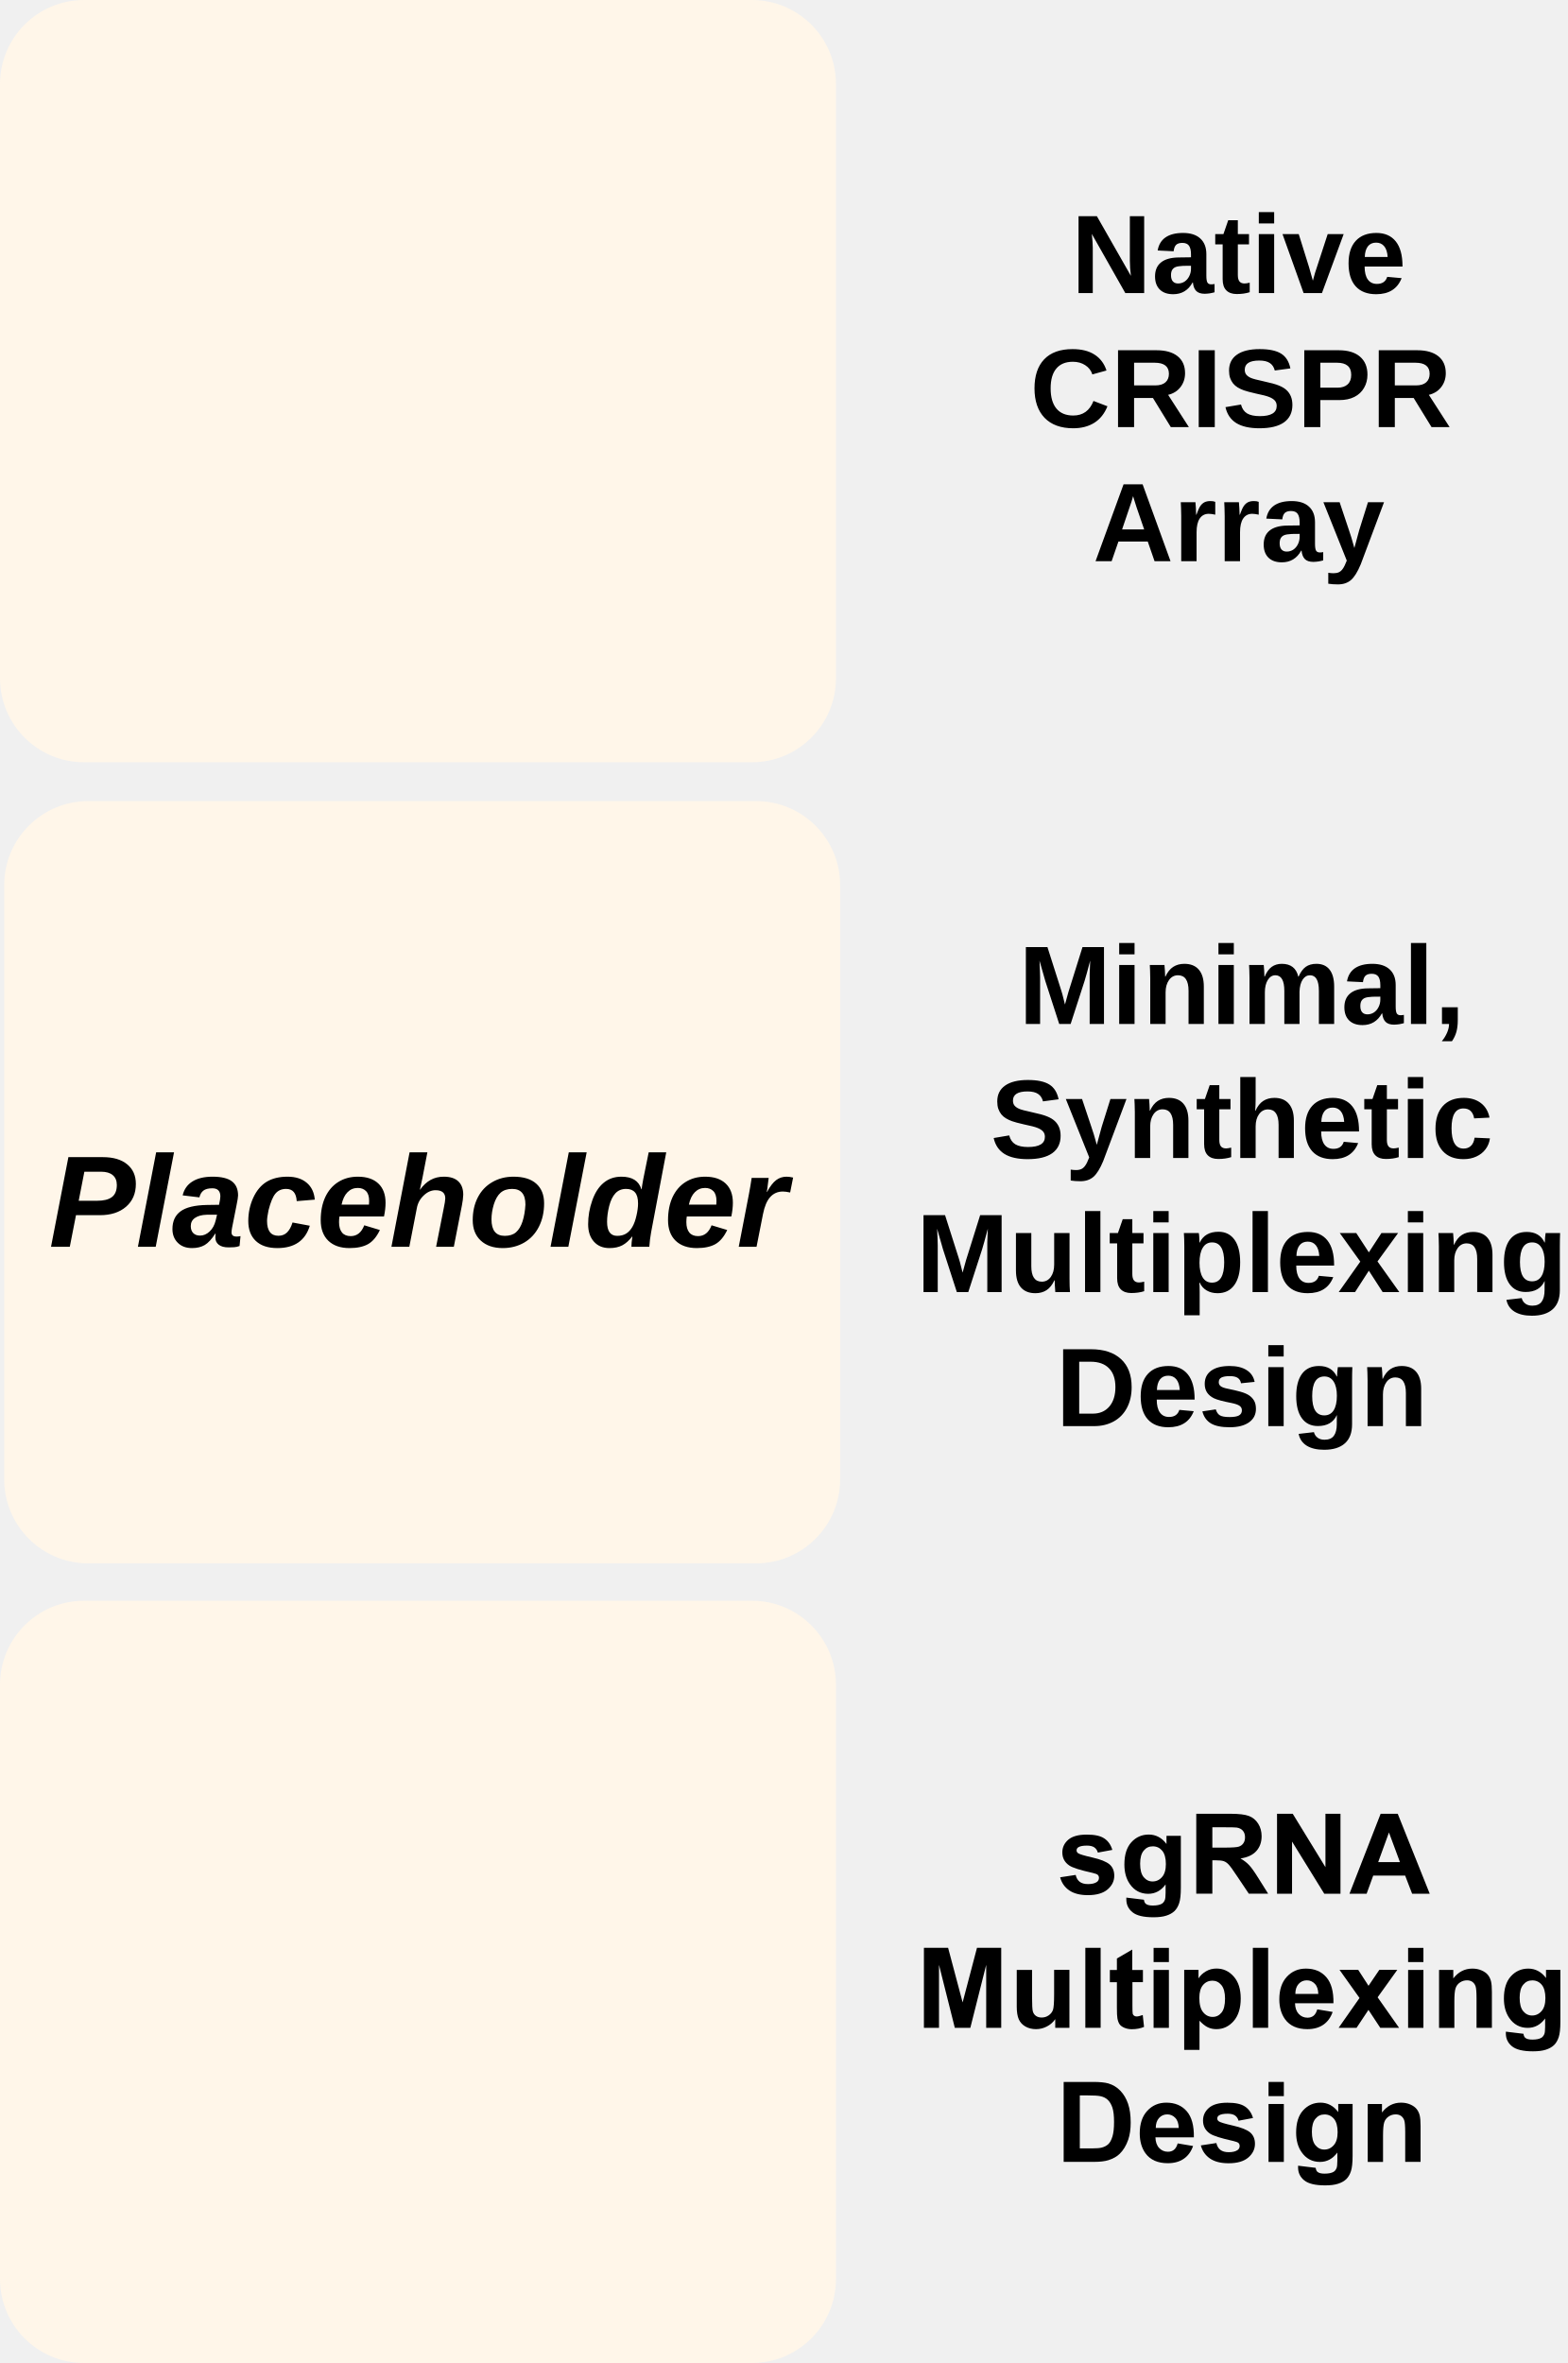
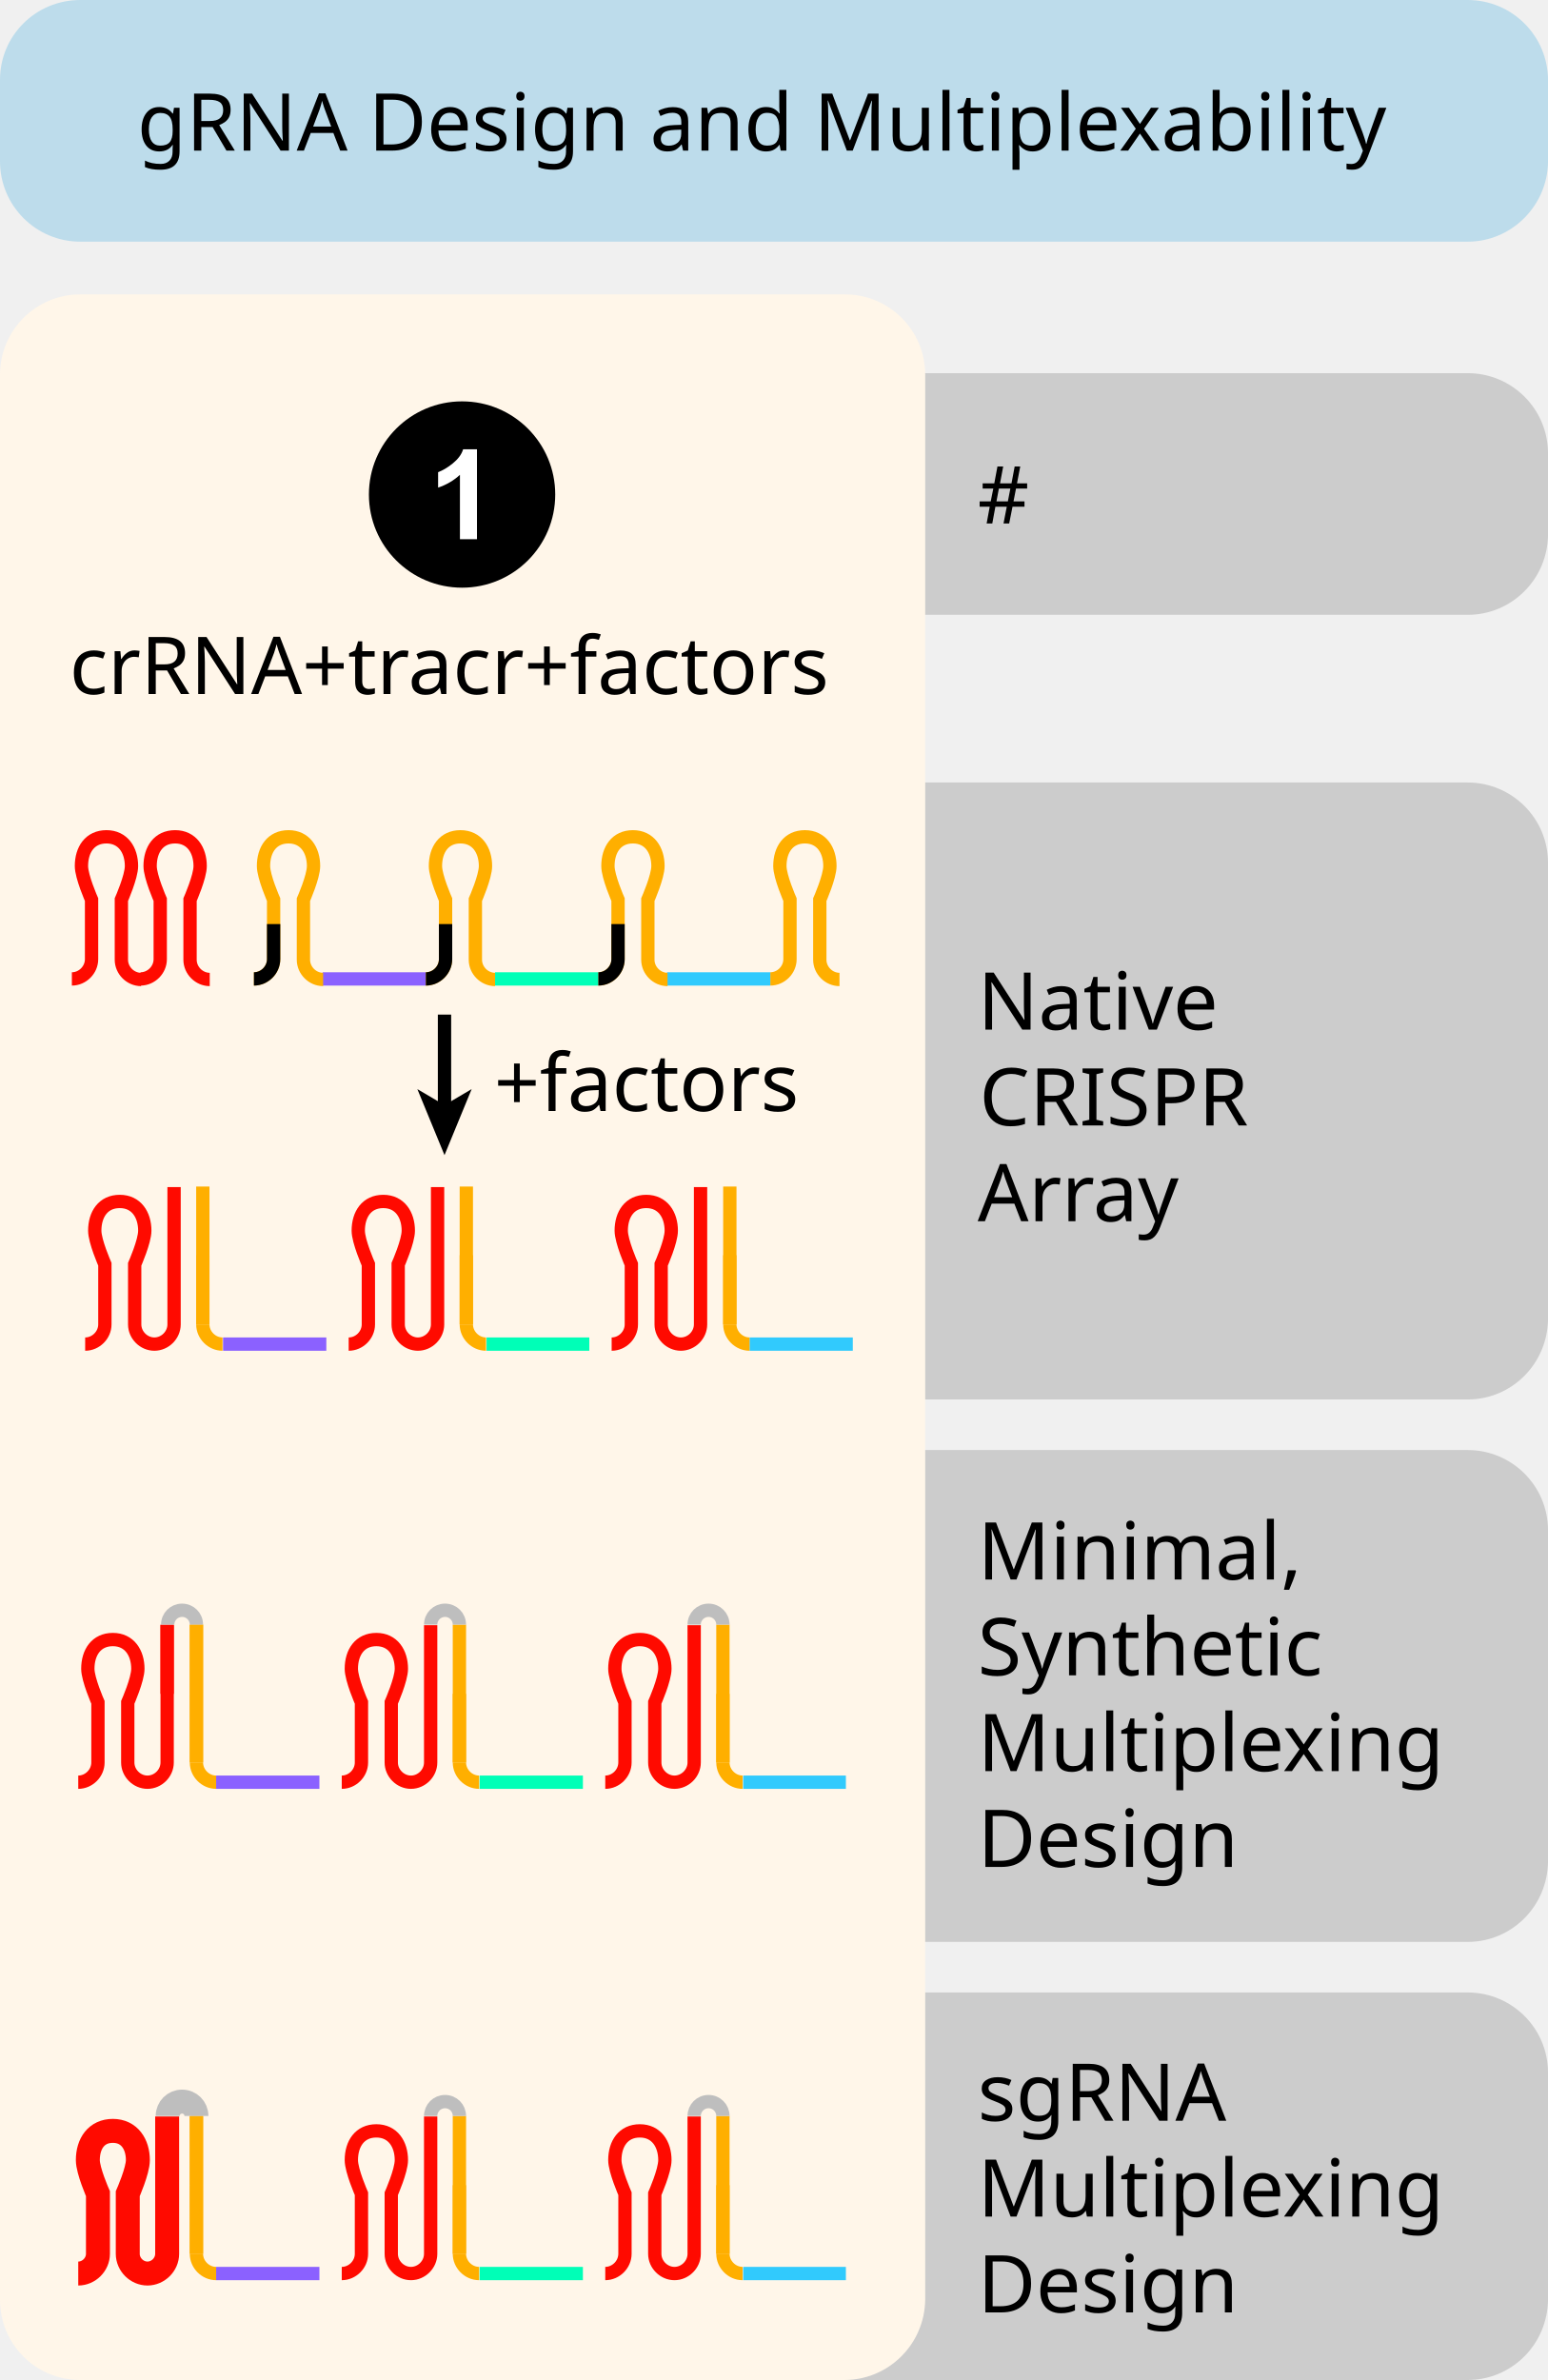
- <svg xmlns="http://www.w3.org/2000/svg" id="Layer_2" data-name="Layer 2" viewBox="0 0 280.67 423.05">
-   <defs>
-     <style>
-       .cls-1 {
-         font-family: Arial-BoldMT, Arial;
-         font-size: 20px;
-       }
- 
-       .cls-1, .cls-2 {
-         font-weight: 700;
-       }
- 
-       .cls-3 {
-         fill: #fff6e9;
-       }
- 
-       .cls-2 {
-         font-family: Arial-BoldItalicMT, Arial;
-         font-size: 23.32px;
-         font-style: italic;
-       }
-     </style>
-   </defs>
-   <g id="Layer_1-2" data-name="Layer 1">
-     <text class="cls-1" transform="translate(191.76 52.47)">
-       <tspan x="0" y="0">Native</tspan>
-       <tspan x="-7.37" y="24">CRISPR</tspan>
-       <tspan x="3.89" y="48">Array</tspan>
-     </text>
-     <text class="cls-1" transform="translate(182.33 183.32)">
-       <tspan x="0" y="0">Minimal,</tspan>
-       <tspan x="-5" y="24">Synthetic</tspan>
-       <tspan x="-18.33" y="48">Multiplexing</tspan>
-       <tspan x="6.67" y="72">Design</tspan>
-     </text>
-     <g>
-       <path d="m189.84,336.09l2.75-.42c.12.53.35.94.71,1.22.36.28.86.42,1.5.42.71,0,1.24-.13,1.6-.39.24-.18.36-.43.36-.73,0-.21-.07-.38-.2-.52-.14-.13-.44-.25-.92-.36-2.21-.49-3.62-.93-4.21-1.34-.82-.56-1.23-1.34-1.23-2.33,0-.9.35-1.65,1.06-2.27.71-.61,1.81-.92,3.3-.92s2.47.23,3.16.69c.69.46,1.17,1.15,1.43,2.05l-2.59.48c-.11-.4-.32-.71-.63-.93-.31-.21-.75-.32-1.32-.32-.72,0-1.24.1-1.55.3-.21.14-.31.33-.31.56,0,.2.09.36.27.5.25.18,1.1.44,2.56.77,1.46.33,2.48.74,3.06,1.22.57.49.86,1.17.86,2.04,0,.95-.4,1.77-1.19,2.45-.79.68-1.97,1.03-3.53,1.03-1.41,0-2.53-.29-3.35-.86-.82-.57-1.36-1.35-1.62-2.33Z" />
-       <path d="m201.68,339.73l3.13.38c.05.36.17.62.36.75.26.2.67.29,1.23.29.72,0,1.25-.11,1.61-.32.24-.14.42-.38.55-.69.08-.23.13-.65.13-1.26v-1.51c-.82,1.12-1.86,1.68-3.11,1.68-1.39,0-2.5-.59-3.31-1.77-.64-.93-.96-2.09-.96-3.48,0-1.74.42-3.07,1.25-3.98.84-.92,1.88-1.38,3.12-1.38s2.34.56,3.17,1.69v-1.46h2.57v9.31c0,1.22-.1,2.14-.3,2.74-.2.61-.49,1.08-.85,1.43-.37.34-.85.62-1.46.81-.61.2-1.38.29-2.31.29-1.76,0-3-.3-3.74-.9-.74-.6-1.1-1.37-1.1-2.29,0-.09,0-.2,0-.33Zm2.45-6.08c0,1.1.21,1.91.64,2.42.43.51.95.77,1.58.77.67,0,1.24-.26,1.7-.79.46-.52.69-1.3.69-2.33s-.22-1.87-.66-2.39c-.44-.52-1-.78-1.68-.78s-1.2.25-1.63.77c-.43.51-.64,1.29-.64,2.34Z" />
-       <path d="m214.18,339.04v-14.32h6.08c1.53,0,2.64.13,3.33.39.69.26,1.25.71,1.67,1.37.42.66.62,1.41.62,2.26,0,1.07-.32,1.96-.95,2.66-.63.7-1.58,1.14-2.83,1.32.62.36,1.14.76,1.55,1.2.41.44.96,1.21,1.65,2.32l1.75,2.79h-3.46l-2.09-3.12c-.74-1.11-1.25-1.82-1.52-2.1-.27-.29-.56-.49-.87-.6-.31-.11-.79-.16-1.46-.16h-.59v5.98h-2.89Zm2.89-8.26h2.14c1.39,0,2.25-.06,2.6-.18.34-.12.62-.32.81-.61.2-.29.29-.64.29-1.07,0-.48-.13-.87-.39-1.17-.26-.3-.62-.48-1.09-.56-.23-.03-.94-.05-2.11-.05h-2.26v3.63Z" />
-       <path d="m228.64,339.04v-14.32h2.81l5.86,9.56v-9.56h2.69v14.32h-2.9l-5.77-9.34v9.34h-2.69Z" />
-       <path d="m255.97,339.04h-3.14l-1.25-3.25h-5.72l-1.18,3.25h-3.07l5.58-14.32h3.06l5.73,14.32Zm-5.32-5.66l-1.97-5.31-1.93,5.31h3.91Z" />
-       <path d="m165.42,363.04v-14.32h4.33l2.6,9.77,2.57-9.77h4.34v14.32h-2.69v-11.27l-2.84,11.27h-2.78l-2.83-11.27v11.27h-2.69Z" />
-       <path d="m188.93,363.04v-1.55c-.38.55-.87.99-1.49,1.31-.62.32-1.26.48-1.95.48s-1.32-.15-1.88-.46c-.55-.31-.95-.74-1.2-1.29-.25-.55-.37-1.32-.37-2.29v-6.56h2.74v4.77c0,1.46.05,2.35.15,2.68.1.33.28.59.55.78.27.19.61.29,1.02.29.47,0,.89-.13,1.26-.39.37-.26.62-.58.76-.96s.21-1.31.21-2.8v-4.38h2.74v10.37h-2.55Z" />
-       <path d="m194.32,363.04v-14.32h2.74v14.32h-2.74Z" />
-       <path d="m204.63,352.67v2.19h-1.88v4.18c0,.85.02,1.34.05,1.48.04.14.12.25.24.35.13.09.28.14.46.14.25,0,.62-.09,1.1-.26l.23,2.13c-.64.27-1.36.41-2.17.41-.5,0-.94-.08-1.34-.25-.4-.17-.69-.38-.87-.64s-.31-.62-.39-1.07c-.06-.32-.09-.96-.09-1.93v-4.52h-1.26v-2.19h1.26v-2.06l2.75-1.6v3.66h1.88Z" />
-       <path d="m206.54,351.27v-2.54h2.74v2.54h-2.74Zm0,11.78v-10.37h2.74v10.37h-2.74Z" />
-       <path d="m212.02,352.67h2.56v1.52c.33-.52.78-.94,1.35-1.27.57-.33,1.19-.49,1.88-.49,1.2,0,2.23.47,3.07,1.42.84.94,1.26,2.26,1.26,3.95s-.42,3.08-1.27,4.04c-.85.96-1.87,1.44-3.08,1.44-.57,0-1.09-.11-1.56-.34-.47-.23-.96-.62-1.47-1.17v5.22h-2.74v-14.32Zm2.71,5.01c0,1.17.23,2.03.69,2.58.46.56,1.03.83,1.69.83s1.17-.26,1.59-.77c.42-.51.63-1.35.63-2.51,0-1.09-.22-1.89-.65-2.42-.44-.53-.98-.79-1.62-.79s-1.23.26-1.67.78c-.44.52-.66,1.28-.66,2.3Z" />
-       <path d="m224.31,363.04v-14.32h2.74v14.32h-2.74Z" />
-       <path d="m235.87,359.74l2.73.46c-.35,1-.91,1.77-1.67,2.29-.76.52-1.71.79-2.85.79-1.8,0-3.14-.59-4-1.77-.68-.94-1.03-2.14-1.03-3.57,0-1.72.45-3.07,1.35-4.04.9-.97,2.03-1.46,3.41-1.46,1.54,0,2.76.51,3.65,1.53.89,1.02,1.32,2.58,1.28,4.68h-6.88c.02.81.24,1.45.66,1.9.42.45.95.68,1.58.68.43,0,.79-.12,1.08-.35s.51-.61.66-1.13Zm.16-2.77c-.02-.79-.22-1.4-.62-1.81-.39-.41-.87-.62-1.43-.62-.6,0-1.09.22-1.48.65-.39.44-.58,1.03-.58,1.78h4.1Z" />
-       <path d="m239.67,363.04l3.74-5.34-3.58-5.03h3.35l1.84,2.85,1.93-2.85h3.22l-3.52,4.91,3.84,5.46h-3.37l-2.11-3.21-2.13,3.21h-3.21Z" />
-       <path d="m252.11,351.27v-2.54h2.74v2.54h-2.74Zm0,11.78v-10.37h2.74v10.37h-2.74Z" />
-       <path d="m267.1,363.04h-2.74v-5.29c0-1.12-.06-1.84-.18-2.17-.12-.33-.31-.58-.57-.77-.26-.18-.58-.27-.95-.27-.48,0-.9.13-1.28.39-.38.26-.64.61-.78,1.04-.14.43-.21,1.22-.21,2.38v4.7h-2.74v-10.37h2.55v1.52c.9-1.17,2.04-1.76,3.42-1.76.61,0,1.16.11,1.66.33.5.22.88.5,1.14.83.26.34.44.72.54,1.15.1.43.15,1.04.15,1.85v6.45Z" />
-       <path d="m269.63,363.73l3.13.38c.05.36.17.62.36.75.26.2.67.29,1.23.29.72,0,1.25-.11,1.61-.32.24-.14.42-.38.55-.69.08-.23.13-.65.13-1.26v-1.51c-.82,1.12-1.86,1.68-3.11,1.68-1.39,0-2.5-.59-3.31-1.77-.64-.93-.96-2.09-.96-3.48,0-1.74.42-3.07,1.25-3.98.84-.92,1.88-1.38,3.12-1.38s2.34.56,3.17,1.69v-1.46h2.57v9.31c0,1.22-.1,2.14-.3,2.74-.2.61-.49,1.08-.85,1.43-.37.34-.85.62-1.46.81-.61.2-1.38.29-2.31.29-1.76,0-3-.3-3.74-.9-.74-.6-1.1-1.37-1.1-2.29,0-.09,0-.2,0-.33Zm2.45-6.08c0,1.1.21,1.91.64,2.42.43.51.95.77,1.58.77.67,0,1.24-.26,1.7-.79.46-.52.69-1.3.69-2.33s-.22-1.87-.66-2.39c-.44-.52-1-.78-1.68-.78s-1.2.25-1.63.77c-.43.51-.64,1.29-.64,2.34Z" />
-       <path d="m190.44,372.73h5.28c1.19,0,2.1.09,2.72.27.84.25,1.56.69,2.16,1.32.6.63,1.05,1.4,1.37,2.32.31.91.47,2.04.47,3.38,0,1.18-.15,2.19-.44,3.05-.36,1.04-.87,1.88-1.53,2.53-.5.49-1.18.87-2.03,1.14-.64.2-1.49.3-2.56.3h-5.44v-14.32Zm2.89,2.42v9.48h2.16c.81,0,1.39-.05,1.75-.14.47-.12.86-.32,1.17-.6.31-.28.56-.74.76-1.38.2-.64.29-1.52.29-2.62s-.1-1.96-.29-2.55c-.2-.59-.47-1.05-.82-1.39s-.8-.56-1.34-.67c-.4-.09-1.2-.14-2.37-.14h-1.3Z" />
-       <path d="m210.88,383.74l2.73.46c-.35,1-.91,1.77-1.67,2.29-.76.52-1.71.79-2.85.79-1.8,0-3.14-.59-4-1.77-.68-.94-1.03-2.14-1.03-3.57,0-1.72.45-3.07,1.35-4.04.9-.97,2.03-1.46,3.41-1.46,1.54,0,2.76.51,3.65,1.53.89,1.02,1.32,2.58,1.28,4.68h-6.88c.02.81.24,1.45.66,1.9.42.45.95.68,1.58.68.43,0,.79-.12,1.08-.35s.51-.61.66-1.13Zm.16-2.77c-.02-.79-.22-1.4-.62-1.81-.39-.41-.87-.62-1.43-.62-.6,0-1.09.22-1.48.65-.39.44-.58,1.03-.58,1.78h4.1Z" />
-       <path d="m215.03,384.09l2.75-.42c.12.53.35.94.71,1.22.36.28.86.42,1.5.42.71,0,1.24-.13,1.6-.39.24-.18.36-.43.36-.73,0-.21-.07-.38-.2-.52-.14-.13-.44-.25-.92-.36-2.21-.49-3.62-.93-4.21-1.34-.82-.56-1.23-1.34-1.23-2.33,0-.9.35-1.65,1.06-2.27.71-.61,1.81-.92,3.3-.92s2.47.23,3.16.69c.69.46,1.17,1.15,1.43,2.05l-2.59.48c-.11-.4-.32-.71-.63-.93-.31-.21-.75-.32-1.32-.32-.72,0-1.24.1-1.55.3-.21.14-.31.33-.31.56,0,.2.09.36.27.5.25.18,1.1.44,2.56.77,1.46.33,2.48.74,3.06,1.22.57.49.86,1.17.86,2.04,0,.95-.4,1.77-1.19,2.45-.79.68-1.97,1.03-3.53,1.03-1.41,0-2.53-.29-3.35-.86-.82-.57-1.36-1.35-1.62-2.33Z" />
-       <path d="m227.12,375.27v-2.54h2.74v2.54h-2.74Zm0,11.78v-10.37h2.74v10.37h-2.74Z" />
-       <path d="m232.43,387.73l3.13.38c.05.36.17.62.36.75.26.2.67.29,1.23.29.72,0,1.25-.11,1.61-.32.24-.14.42-.38.55-.69.08-.23.13-.65.13-1.26v-1.51c-.82,1.12-1.86,1.68-3.11,1.68-1.39,0-2.5-.59-3.31-1.77-.64-.93-.96-2.09-.96-3.48,0-1.74.42-3.07,1.25-3.98.84-.92,1.88-1.38,3.12-1.38s2.34.56,3.17,1.69v-1.46h2.57v9.31c0,1.22-.1,2.14-.3,2.74-.2.61-.49,1.08-.85,1.43-.37.34-.85.62-1.46.81-.61.2-1.38.29-2.31.29-1.76,0-3-.3-3.74-.9-.74-.6-1.1-1.37-1.1-2.29,0-.09,0-.2,0-.33Zm2.45-6.08c0,1.1.21,1.91.64,2.42.43.51.95.77,1.58.77.67,0,1.24-.26,1.7-.79.46-.52.69-1.3.69-2.33s-.22-1.87-.66-2.39c-.44-.52-1-.78-1.68-.78s-1.2.25-1.63.77c-.43.51-.64,1.29-.64,2.34Z" />
-       <path d="m254.33,387.04h-2.74v-5.29c0-1.12-.06-1.84-.18-2.17-.12-.33-.31-.58-.57-.77-.26-.18-.58-.27-.95-.27-.48,0-.9.13-1.28.39-.38.26-.64.61-.78,1.04-.14.43-.21,1.22-.21,2.38v4.7h-2.74v-10.37h2.55v1.52c.9-1.17,2.04-1.76,3.42-1.76.61,0,1.16.11,1.66.33.5.22.88.5,1.14.83.26.34.44.72.54,1.15.1.43.15,1.04.15,1.85v6.45Z" />
-     </g>
-     <rect class="cls-3" x=".75" y="143.42" width="149.67" height="136.47" rx="15.05" ry="15.05" />
-     <rect class="cls-3" width="149.67" height="136.47" rx="15.05" ry="15.05" />
-     <rect class="cls-3" y="286.58" width="149.67" height="136.47" rx="15.05" ry="15.05" />
-     <text class="cls-2" transform="translate(8.73 223.21)">
-       <tspan x="0" y="0">Placeholder</tspan>
-     </text>
+ <svg xmlns="http://www.w3.org/2000/svg" version="1.1" id="Layer_1" x="0px" y="0px" viewBox="0 0 290.7 447.1" style="enable-background:new 0 0 290.7 447.1;" xml:space="preserve">
+   <style type="text/css">
+ 	.st0{fill:#31CAFD;}
+ 	.st1{fill:#AAB8F1;}
+ 	.st2{fill:#A2B8FF;}
+ 	.st3{fill:#00CEDE;}
+ 	.st4{fill:#FF0A00;}
+ 	.st5{fill:#BEBEBE;}
+ 	.st6{fill:#8F7F1D;}
+ 	.st7{fill:#A17800;}
+ 	.st8{fill:#FE1600;}
+ 	.st9{fill:#C0BCBC;}
+ 	.st10{fill:#CFB7BE;}
+ 	.st11{fill:#BFBBC9;}
+ 	.st12{fill:url(#);}
+ 	.st13{fill:#5857FF;}
+ 	.st14{fill:#D31159;}
+ 	.st15{fill:#FFAF00;}
+ 	.st16{fill:#A09C9A;}
+ 	.st17{fill:#006CDE;}
+ 	.st18{fill:#6A6B7A;}
+ 	.st19{fill:#D6BD0F;}
+ 	.st20{fill:#A699AB;}
+ 	.st21{fill:#0072BF;}
+ 	.st22{fill:#80674E;}
+ 	.st23{fill:#F2B300;}
+ 	.st24{fill:#4DAAB8;}
+ 	.st25{fill:#007B83;}
+ 	.st26{fill:#D02A2A;}
+ 	.st27{fill:#FFA5AF;}
+ 	.st28{fill:#FFF7EA;}
+ 	.st29{fill:#FFF7EB;}
+ 	.st30{fill:#FFF6F5;}
+ 	.st31{fill:#FCFCFC;}
+ 	.st32{fill:#8B61FF;}
+ 	.st33{fill:#007AFE;}
+ 	.st34{fill:#0081DD;}
+ 	.st35{fill:#65838D;}
+ 	.st36{fill:#00FFB7;}
+ 	.st37{fill:#F0DFA8;}
+ 	.st38{fill:#FFD8C5;}
+ 	.st39{fill:#89F0FF;}
+ 	.st40{fill:#FFF6E9;}
+ 	.st41{fill:none;stroke:#FFAF00;stroke-width:2.814;stroke-miterlimit:10;}
+ 	.st42{opacity:0.15;}
+ 	.st43{fill:none;stroke:#D31159;stroke-width:2.814;stroke-miterlimit:10;}
+ 	.st44{fill:none;stroke:#5857FF;stroke-width:2.814;stroke-miterlimit:10;}
+ 	.st45{fill:none;stroke:#D31159;stroke-width:2.814;stroke-linecap:round;stroke-miterlimit:10;}
+ 	.st46{fill:none;stroke:#5857FF;stroke-width:2.814;stroke-linecap:round;stroke-miterlimit:10;}
+ 	.st47{fill:none;stroke:#D31159;stroke-width:2.814;stroke-linecap:round;stroke-linejoin:round;stroke-miterlimit:10;}
+ 	.st48{fill:none;stroke:#5857FF;stroke-width:2.814;stroke-linecap:round;stroke-linejoin:round;stroke-miterlimit:10;}
+ 	.st49{stroke:#000000;stroke-width:1.492;stroke-miterlimit:10;}
+ 	.st50{fill:#FFFFFF;}
+ 	.st51{fill:#BDDCEB;}
+ 	.st52{fill:none;stroke:#FFAF00;stroke-width:2.256;stroke-miterlimit:10;}
+ 	.st53{fill:none;stroke:#31CAFD;stroke-width:2.5;stroke-miterlimit:10;}
+ 	.st54{fill:none;stroke:#FFAF00;stroke-width:2.5;stroke-miterlimit:10;}
+ 	.st55{fill:none;stroke:#FF0A00;stroke-width:2.5;stroke-miterlimit:10;}
+ 	.st56{fill:none;stroke:#00FFB7;stroke-width:2.5;stroke-miterlimit:10;}
+ 	.st57{fill:none;stroke:#8B61FF;stroke-width:2.5;stroke-miterlimit:10;}
+ 	.st58{fill:none;stroke:#BEBEBE;stroke-width:2.5;stroke-miterlimit:10;}
+ 	.st59{fill:none;stroke:#FF0A00;stroke-width:4.5;stroke-miterlimit:10;}
+ 	.st60{fill:none;stroke:#BEBEBE;stroke-width:4.5;stroke-miterlimit:10;}
+ 	.st61{fill:none;stroke:#000000;stroke-width:2.5;stroke-miterlimit:10;}
+ 	.st62{fill:#413F40;stroke:#003953;stroke-width:5.431579e-02;stroke-miterlimit:10;}
+ 	.st63{fill:none;stroke:#D31159;stroke-width:2;stroke-miterlimit:10;}
+ 	.st64{fill:none;stroke:#5857FF;stroke-width:2;stroke-miterlimit:10;}
+ 	.st65{fill:none;stroke:#D31159;stroke-width:2;stroke-linecap:round;stroke-miterlimit:10;}
+ 	.st66{fill:none;stroke:#5857FF;stroke-width:2;stroke-linecap:round;stroke-miterlimit:10;}
+ 	.st67{fill:none;stroke:#D31159;stroke-width:2;stroke-linecap:round;stroke-linejoin:round;stroke-miterlimit:10;}
+ 	.st68{fill:none;stroke:#5857FF;stroke-width:2;stroke-linecap:round;stroke-linejoin:round;stroke-miterlimit:10;}
+ 	.st69{opacity:0.4;fill:none;stroke:#FFAF00;stroke-width:1.716;stroke-miterlimit:10;}
+ 	.st70{opacity:0.5;fill:none;stroke:#FFAF00;stroke-width:2;stroke-miterlimit:10;}
+ 	.st71{fill:none;stroke:url(#);stroke-width:2;stroke-miterlimit:10;}
+ 	.st72{fill:none;stroke:url(#);stroke-width:2;stroke-linecap:round;stroke-miterlimit:10;}
+ 	.st73{fill:none;stroke:url(#);stroke-width:2;stroke-linecap:round;stroke-linejoin:round;stroke-miterlimit:10;}
+ 	.st74{opacity:0.25;}
+ 	.st75{fill:none;stroke:#003953;stroke-width:2;stroke-miterlimit:10;}
+ 	.st76{fill:none;stroke:#003953;stroke-width:2;stroke-linecap:round;stroke-miterlimit:10;}
+ 	.st77{fill:none;stroke:url(#);stroke-width:2.814;stroke-miterlimit:10;}
+ 	.st78{fill:none;stroke:url(#);stroke-width:2.814;stroke-linecap:round;stroke-miterlimit:10;}
+ 	.st79{fill:none;stroke:url(#);stroke-width:2.814;stroke-linecap:round;stroke-linejoin:round;stroke-miterlimit:10;}
+ 	.st80{fill:none;stroke:#000000;stroke-width:3;stroke-miterlimit:10;}
+ 	.st81{fill:none;}
+ 	.st82{font-family:'Arial-BoldMT';}
+ 	.st83{font-size:15px;}
+ </style>
+   <g>
+     <g class="st42">
+       <path d="M275.7,115.5H126.1c-8.3,0-15.1-6.7-15.1-15.1V85.2c0-8.3,6.7-15.1,15.1-15.1h149.6c8.3,0,15.1,6.7,15.1,15.1v15.3    C290.7,108.8,284,115.5,275.7,115.5z" />
+     </g>
+     <g class="st42">
+       <path d="M275.7,262.9H126.1c-8.3,0-15.1-6.7-15.1-15.1v-85.7c0-8.3,6.7-15.1,15.1-15.1h149.6c8.3,0,15.1,6.7,15.1,15.1v85.7    C290.7,256.2,284,262.9,275.7,262.9z" />
+     </g>
+     <g class="st42">
+       <path d="M275.7,364.8H126.1c-8.3,0-15.1-6.7-15.1-15.1v-62.2c0-8.3,6.7-15.1,15.1-15.1h149.6c8.3,0,15.1,6.7,15.1,15.1v62.2    C290.7,358.1,284,364.8,275.7,364.8z" />
+     </g>
+     <g class="st42">
+       <path d="M275.7,447.1H126.1c-8.3,0-15.1-6.7-15.1-15.1v-42.6c0-8.3,6.7-15.1,15.1-15.1h149.6c8.3,0,15.1,6.7,15.1,15.1v42.6    C290.7,440.4,284,447.1,275.7,447.1z" />
+     </g>
+     <g>
+       <text transform="matrix(1 0 0 1 183.6548 193.4207)">
+         <tspan x="0" y="0" class="st82 st83">Native</tspan>
+         <tspan x="0.3" y="18" class="st82 st83">CRISPR</tspan>
+         <tspan x="0" y="36" class="st82 st83">Array</tspan>
+       </text>
+     </g>
+     <g>
+       <text transform="matrix(1 0 0 1 183.6546 296.7191)">
+         <tspan x="0" y="0" class="st82 st83">Minimal,</tspan>
+         <tspan x="0" y="18" class="st82 st83">Synthetic </tspan>
+         <tspan x="0" y="36" class="st82 st83">Multiplexing</tspan>
+         <tspan x="0" y="54" class="st82 st83">Design</tspan>
+       </text>
+     </g>
+     <g>
+       <text transform="matrix(1 0 0 1 183.6545 398.402)">
+         <tspan x="0" y="0" class="st82 st83">sgRNA </tspan>
+         <tspan x="0" y="18" class="st82 st83">Multiplexing</tspan>
+         <tspan x="0" y="36" class="st82 st83">Design</tspan>
+       </text>
+     </g>
+     <g>
+       <text transform="matrix(1 0 0 1 183.6546 98.3326)" class="st82 st83">#</text>
+     </g>
+     <path class="st51" d="M275.7,45.4H15.1C6.7,45.4,0,38.6,0,30.3l0-15.3C0,6.7,6.7,0,15.1,0l260.6,0c8.3,0,15.1,6.7,15.1,15.1v15.3   C290.7,38.6,284,45.4,275.7,45.4z" />
+     <g>
+       <text transform="matrix(1 0 0 1 25.7787 28.2937)" class="st82 st83">gRNA Design and Multiplexability</text>
+     </g>
+     <g>
+       <path class="st40" d="M158.6,447.1H15.1C6.7,447.1,0,440.4,0,432V70.4c0-8.3,6.7-15.1,15.1-15.1h143.6c8.3,0,15.1,6.7,15.1,15.1    V432C173.7,440.4,166.9,447.1,158.6,447.1z" />
+       <g>
+         <g>
+           <g>
+             <line class="st53" x1="158.9" y1="334.8" x2="139.6" y2="334.8" />
+           </g>
+           <path class="st54" d="M135.8,331.1c0,2,1.7,3.7,3.7,3.7" />
+           <line class="st54" x1="135.8" y1="331.1" x2="135.8" y2="318.2" />
+           <polyline class="st54" points="135.8,305.2 135.8,318.2 135.8,318.2 135.8,331.1     " />
+           <path class="st55" d="M113.7,334.8c2,0,3.7-1.7,3.7-3.7v-11.3c0,0-1.9-4.3-1.9-6.3c0-3.1,1.6-5.5,4.7-5.5c3.1,0,4.7,2.5,4.7,5.5      c0,2-1.9,6.3-1.9,6.3v11.3c0,2,1.7,3.7,3.7,3.7h0c2,0,3.7-1.7,3.7-3.7v-12.9v0v-12.9" />
+         </g>
+         <g>
+           <g>
+             <line class="st56" x1="109.5" y1="334.8" x2="90.1" y2="334.8" />
+           </g>
+           <path class="st54" d="M86.3,331.1c0,2,1.7,3.7,3.7,3.7" />
+           <line class="st54" x1="86.3" y1="331.1" x2="86.3" y2="318.2" />
+           <polyline class="st54" points="86.3,305.2 86.3,318.2 86.3,318.2 86.3,331.1     " />
+           <path class="st55" d="M64.2,334.8c2,0,3.7-1.7,3.7-3.7v-11.3c0,0-1.9-4.3-1.9-6.3c0-3.1,1.6-5.5,4.7-5.5c3.1,0,4.7,2.5,4.7,5.5      c0,2-1.9,6.3-1.9,6.3v11.3c0,2,1.7,3.7,3.7,3.7h0c2,0,3.7-1.7,3.7-3.7v-12.9v0v-12.9" />
+         </g>
+         <g>
+           <g>
+             <line class="st57" x1="60" y1="334.8" x2="40.6" y2="334.8" />
+           </g>
+           <path class="st54" d="M36.9,331.1c0,2,1.7,3.7,3.7,3.7" />
+           <line class="st54" x1="36.9" y1="331.1" x2="36.9" y2="318.2" />
+           <polyline class="st54" points="36.9,305.2 36.9,318.2 36.9,318.2 36.9,331.1     " />
+           <path class="st55" d="M14.7,334.8c2,0,3.7-1.7,3.7-3.7v-11.3c0,0-1.9-4.3-1.9-6.3c0-3.1,1.6-5.5,4.7-5.5s4.7,2.5,4.7,5.5      c0,2-1.9,6.3-1.9,6.3v11.3c0,2,1.7,3.7,3.7,3.7h0c2,0,3.7-1.7,3.7-3.7v-12.9v0v-12.9" />
+         </g>
+         <line class="st54" x1="36.9" y1="305.2" x2="36.9" y2="318.2" />
+         <line class="st55" x1="31.4" y1="318.2" x2="31.4" y2="305.2" />
+         <path class="st58" d="M36.9,305.2c0-1.5-1.2-2.7-2.7-2.7h0c-1.5,0-2.7,1.2-2.7,2.7" />
+         <path class="st58" d="M86.3,305.2c0-1.5-1.2-2.7-2.7-2.7h0c-1.5,0-2.7,1.2-2.7,2.7" />
+         <path class="st58" d="M135.8,305.2c0-1.5-1.2-2.7-2.7-2.7h0c-1.5,0-2.7,1.2-2.7,2.7" />
+       </g>
+       <g>
+         <g>
+           <g>
+             <line class="st53" x1="158.9" y1="427.1" x2="139.6" y2="427.1" />
+           </g>
+           <path class="st54" d="M135.8,423.4c0,2,1.7,3.7,3.7,3.7" />
+           <line class="st54" x1="135.8" y1="423.4" x2="135.8" y2="410.5" />
+           <polyline class="st54" points="135.8,397.5 135.8,410.5 135.8,410.5 135.8,423.4     " />
+           <path class="st55" d="M113.7,427.1c2,0,3.7-1.7,3.7-3.7v-11.3c0,0-1.9-4.3-1.9-6.3c0-3.1,1.6-5.5,4.7-5.5c3.1,0,4.7,2.5,4.7,5.5      c0,2-1.9,6.3-1.9,6.3v11.3c0,2,1.7,3.7,3.7,3.7h0c2,0,3.7-1.7,3.7-3.7v-12.9v0v-12.9" />
+         </g>
+         <g>
+           <g>
+             <line class="st56" x1="109.5" y1="427.1" x2="90.1" y2="427.1" />
+           </g>
+           <path class="st54" d="M86.3,423.4c0,2,1.7,3.7,3.7,3.7" />
+           <line class="st54" x1="86.3" y1="423.4" x2="86.3" y2="410.5" />
+           <polyline class="st54" points="86.3,397.5 86.3,410.5 86.3,410.5 86.3,423.4     " />
+           <path class="st55" d="M64.2,427.1c2,0,3.7-1.7,3.7-3.7v-11.3c0,0-1.9-4.3-1.9-6.3c0-3.1,1.6-5.5,4.7-5.5c3.1,0,4.7,2.5,4.7,5.5      c0,2-1.9,6.3-1.9,6.3v11.3c0,2,1.7,3.7,3.7,3.7h0c2,0,3.7-1.7,3.7-3.7v-12.9v0v-12.9" />
+         </g>
+         <g>
+           <line class="st57" x1="60" y1="427.1" x2="40.6" y2="427.1" />
+         </g>
+         <path class="st54" d="M36.9,423.4c0,2,1.7,3.7,3.7,3.7" />
+         <line class="st54" x1="36.9" y1="423.4" x2="36.9" y2="410.5" />
+         <polyline class="st54" points="36.9,397.5 36.9,410.5 36.9,410.5 36.9,423.4    " />
+         <path class="st59" d="M14.7,427.1c2,0,3.7-1.7,3.7-3.7v-11.3c0,0-1.9-4.3-1.9-6.3c0-3.1,1.6-5.5,4.7-5.5s4.7,2.5,4.7,5.5     c0,2-1.9,6.3-1.9,6.3v11.3c0,2,1.7,3.7,3.7,3.7h0c2,0,3.7-1.7,3.7-3.7v-12.9v0v-12.9" />
+         <line class="st54" x1="36.9" y1="397.5" x2="36.9" y2="410.5" />
+         <path class="st60" d="M36.9,397.5c0-1.5-1.2-2.7-2.7-2.7h0c-1.5,0-2.7,1.2-2.7,2.7" />
+         <path class="st58" d="M86.3,397.5c0-1.5-1.2-2.7-2.7-2.7h0c-1.5,0-2.7,1.2-2.7,2.7" />
+         <path class="st58" d="M135.8,397.5c0-1.5-1.2-2.7-2.7-2.7h0c-1.5,0-2.7,1.2-2.7,2.7" />
+       </g>
+       <g>
+         <g>
+           <g>
+             <g>
+               <line class="st61" x1="83.5" y1="190.6" x2="83.5" y2="208.2" />
+               <g>
+                 <polygon points="83.5,217 78.4,204.6 83.5,207.6 88.6,204.6        " />
+               </g>
+             </g>
+           </g>
+           <text transform="matrix(1 0 0 1 92.8286 208.7096)" class="st82 st83">+factors</text>
+         </g>
+         <g>
+           <g>
+             <g>
+               <line class="st53" x1="160.2" y1="252.5" x2="140.8" y2="252.5" />
+             </g>
+             <path class="st54" d="M137.1,248.8c0,2,1.7,3.7,3.7,3.7" />
+             <line class="st54" x1="137.1" y1="248.8" x2="137.1" y2="235.8" />
+             <polyline class="st54" points="137.1,222.9 137.1,235.8 137.1,235.8 137.1,248.8      " />
+             <path class="st55" d="M114.9,252.5c2,0,3.7-1.7,3.7-3.7v-11.3c0,0-1.9-4.3-1.9-6.3c0-3.1,1.6-5.5,4.7-5.5s4.7,2.5,4.7,5.5       c0,2-1.9,6.3-1.9,6.3v11.3c0,2,1.7,3.7,3.7,3.7h0c2,0,3.7-1.7,3.7-3.7v-12.9v0v-12.9" />
+           </g>
+           <g>
+             <g>
+               <line class="st56" x1="110.7" y1="252.5" x2="91.4" y2="252.5" />
+             </g>
+             <path class="st54" d="M87.6,248.8c0,2,1.7,3.7,3.7,3.7" />
+             <line class="st54" x1="87.6" y1="248.8" x2="87.6" y2="235.8" />
+             <polyline class="st54" points="87.6,222.9 87.6,235.8 87.6,235.8 87.6,248.8      " />
+             <path class="st55" d="M65.5,252.5c2,0,3.7-1.7,3.7-3.7v-11.3c0,0-1.9-4.3-1.9-6.3c0-3.1,1.6-5.5,4.7-5.5c3.1,0,4.7,2.5,4.7,5.5       c0,2-1.9,6.3-1.9,6.3v11.3c0,2,1.7,3.7,3.7,3.7h0c2,0,3.7-1.7,3.7-3.7v-12.9v0v-12.9" />
+           </g>
+           <g>
+             <g>
+               <line class="st57" x1="61.3" y1="252.5" x2="41.9" y2="252.5" />
+             </g>
+             <path class="st54" d="M38.1,248.8c0,2,1.7,3.7,3.7,3.7" />
+             <line class="st54" x1="38.1" y1="248.8" x2="38.1" y2="235.8" />
+             <polyline class="st54" points="38.1,222.9 38.1,235.8 38.1,235.8 38.1,248.8      " />
+             <path class="st55" d="M16,252.5c2,0,3.7-1.7,3.7-3.7v-11.3c0,0-1.9-4.3-1.9-6.3c0-3.1,1.6-5.5,4.7-5.5s4.7,2.5,4.7,5.5       c0,2-1.9,6.3-1.9,6.3v11.3c0,2,1.7,3.7,3.7,3.7h0c2,0,3.7-1.7,3.7-3.7v-12.9v0v-12.9" />
+           </g>
+         </g>
+         <g>
+           <g>
+             <g>
+               <path class="st55" d="M26.4,183.9c2,0,3.7-1.7,3.7-3.7V169c0,0-1.9-4.3-1.9-6.3c0-3.1,1.6-5.5,4.7-5.5s4.7,2.5,4.7,5.5        c0,2-1.9,6.3-1.9,6.3v11.3c0,2,1.7,3.7,3.7,3.7h0" />
+             </g>
+             <g>
+               <path class="st55" d="M13.5,183.9c2,0,3.7-1.7,3.7-3.7V169c0,0-1.9-4.3-1.9-6.3c0-3.1,1.6-5.5,4.7-5.5s4.7,2.5,4.7,5.5        c0,2-1.9,6.3-1.9,6.3v11.3c0,2,1.7,3.7,3.7,3.7h0" />
+             </g>
+             <g>
+               <g>
+                 <path class="st54" d="M144.7,183.9c2,0,3.7-1.7,3.7-3.7V169c0,0-1.9-4.3-1.9-6.3c0-3.1,1.6-5.5,4.7-5.5         c3.1,0,4.7,2.5,4.7,5.5c0,2-1.9,6.3-1.9,6.3v11.3c0,2,1.7,3.7,3.7,3.7h0" />
+               </g>
+               <g>
+                 <g>
+                   <line class="st57" x1="80" y1="183.9" x2="60.6" y2="183.9" />
+                 </g>
+                 <path class="st54" d="M47.7,183.9c2,0,3.7-1.7,3.7-3.7V169c0,0-1.9-4.3-1.9-6.3c0-3.1,1.6-5.5,4.7-5.5c3.1,0,4.7,2.5,4.7,5.5         c0,2-1.9,6.3-1.9,6.3v11.3c0,2,1.7,3.7,3.7,3.7h0" />
+               </g>
+               <g>
+                 <g>
+                   <line class="st53" x1="144.7" y1="183.9" x2="125.3" y2="183.9" />
+                 </g>
+                 <path class="st54" d="M112.4,183.9c2,0,3.7-1.7,3.7-3.7V169c0,0-1.9-4.3-1.9-6.3c0-3.1,1.6-5.5,4.7-5.5         c3.1,0,4.7,2.5,4.7,5.5c0,2-1.9,6.3-1.9,6.3v11.3c0,2,1.7,3.7,3.7,3.7h0" />
+               </g>
+               <g>
+                 <g>
+                   <line class="st56" x1="112.4" y1="183.9" x2="93" y2="183.9" />
+                 </g>
+                 <path class="st54" d="M80,183.9c2,0,3.7-1.7,3.7-3.7V169c0,0-1.9-4.3-1.9-6.3c0-3.1,1.6-5.5,4.7-5.5c3.1,0,4.7,2.5,4.7,5.5         c0,2-1.9,6.3-1.9,6.3v11.3c0,2,1.7,3.7,3.7,3.7h0" />
+               </g>
+             </g>
+           </g>
+           <path class="st61" d="M47.7,183.9c2,0,3.7-1.7,3.7-3.7v-6.6" />
+           <path class="st61" d="M80,183.9c2,0,3.7-1.7,3.7-3.7v-6.6" />
+           <path class="st61" d="M112.4,183.9c2,0,3.7-1.7,3.7-3.7v-6.6" />
+         </g>
+       </g>
+       <g>
+         <text transform="matrix(1 0 0 1 13.0536 130.3704)" class="st82 st83">crRNA+tracr+factors</text>
+       </g>
+       <g>
+         <circle cx="86.8" cy="92.9" r="17.5" />
+         <path class="st50" d="M89.6,101.3h-3.2V89.2c-1.2,1.1-2.6,1.9-4.1,2.4v-2.9c0.8-0.3,1.7-0.8,2.7-1.6c1-0.8,1.7-1.7,2-2.7h2.6     V101.3z" />
+       </g>
+     </g>
  </g>
</svg>
